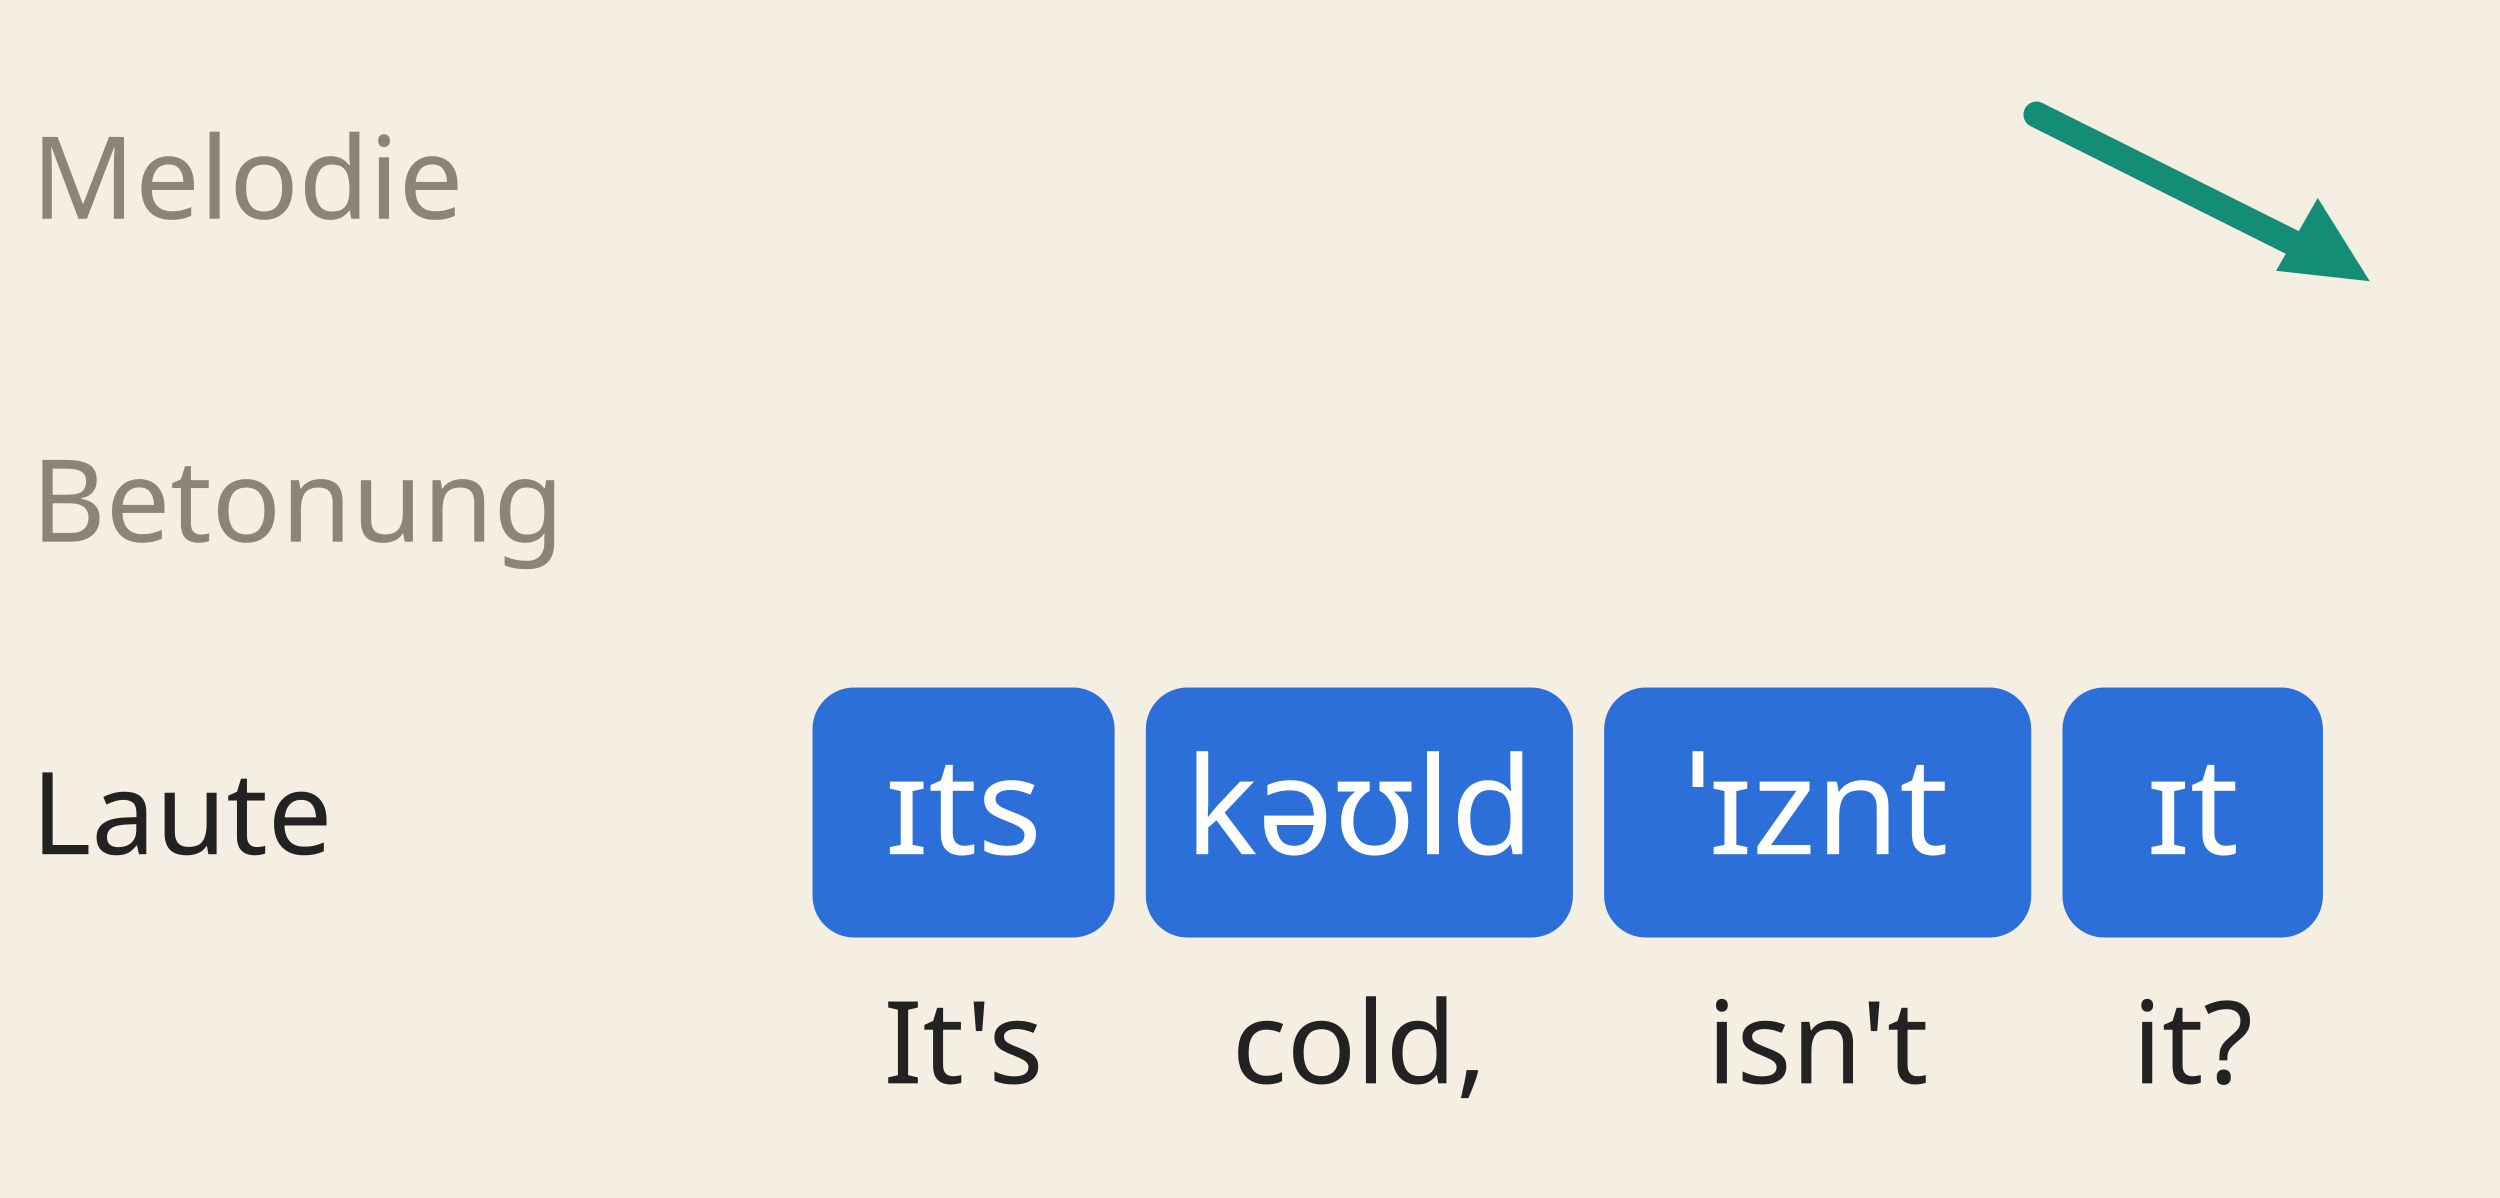
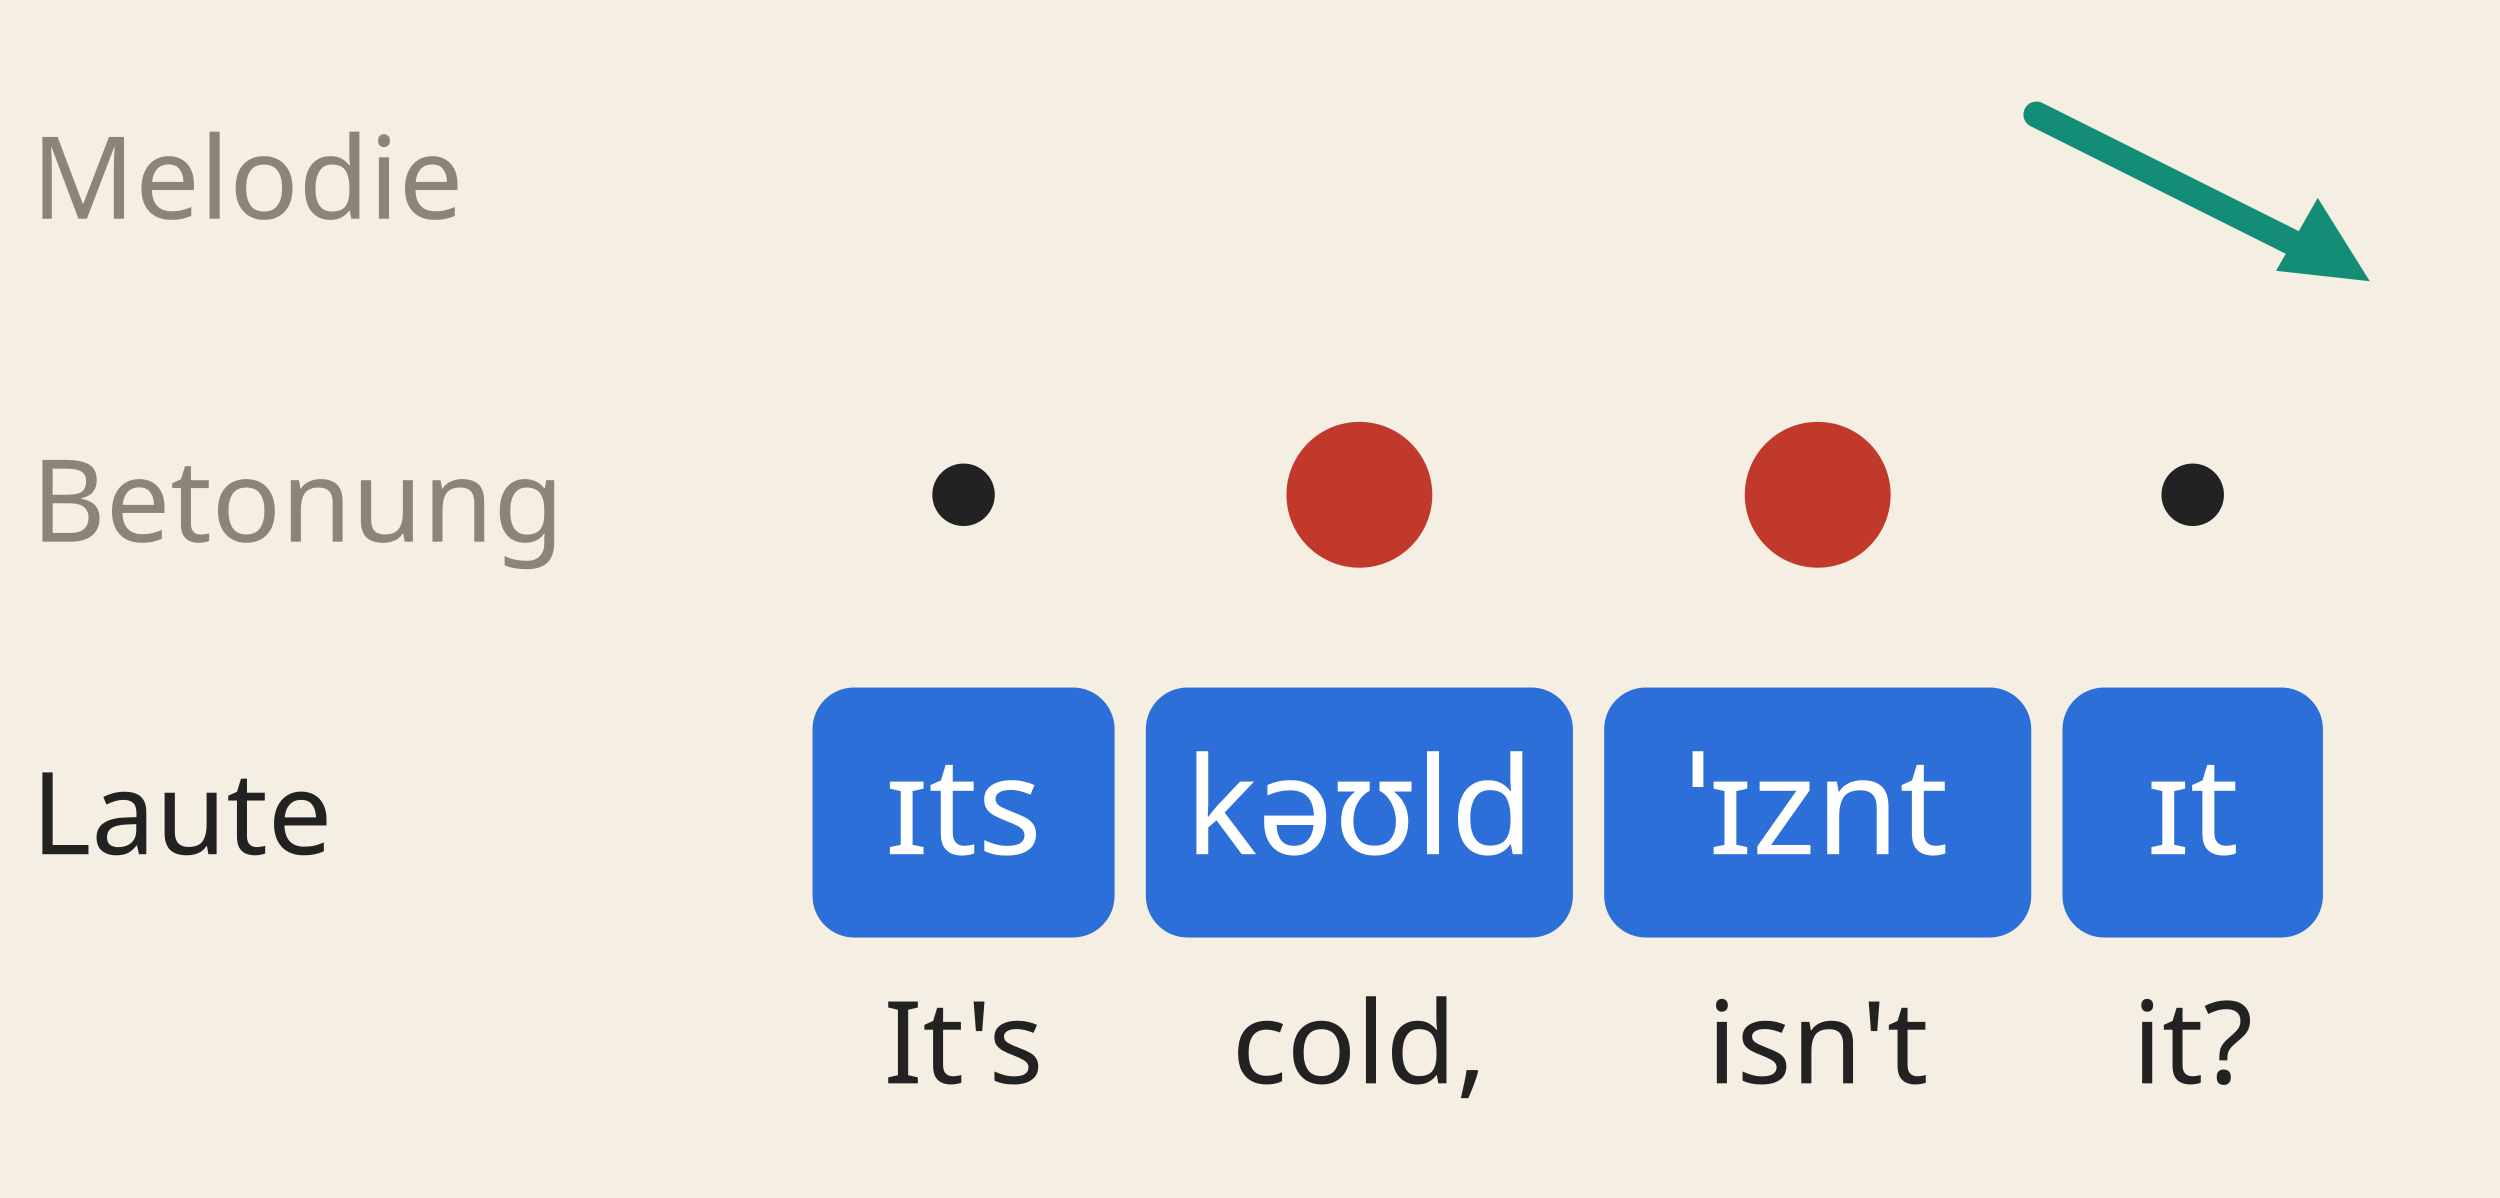
<svg xmlns="http://www.w3.org/2000/svg" viewBox="0 0 480 230" role="img">
  <rect width="480" height="230" fill="#f4efe2" />
  <text x="6" y="42" font-family="sans-serif" font-size="22" fill="#8a8577">Melodie</text>
  <text x="6" y="104" font-family="sans-serif" font-size="22" fill="#8a8577">Betonung</text>
  <text x="6" y="164" font-family="sans-serif" font-size="22" fill="#222">Laute</text>
  <rect x="156" y="132" width="58" height="48" rx="8" fill="#2c6fd8" />
  <text x="185" y="164" text-anchor="middle" font-family="sans-serif" font-size="26" fill="#fff">ɪts</text>
  <text x="185" y="208" text-anchor="middle" font-family="sans-serif" font-size="22" fill="#222">It's</text>
  <rect x="220" y="132" width="82" height="48" rx="8" fill="#2c6fd8" />
  <text x="261" y="164" text-anchor="middle" font-family="sans-serif" font-size="26" fill="#fff">kəʊld</text>
  <text x="261" y="208" text-anchor="middle" font-family="sans-serif" font-size="22" fill="#222">cold,</text>
  <rect x="308" y="132" width="82" height="48" rx="8" fill="#2c6fd8" />
  <text x="349" y="164" text-anchor="middle" font-family="sans-serif" font-size="26" fill="#fff">ˈɪznt</text>
  <text x="349" y="208" text-anchor="middle" font-family="sans-serif" font-size="22" fill="#222">isn't</text>
  <rect x="396" y="132" width="50" height="48" rx="8" fill="#2c6fd8" />
  <text x="421" y="164" text-anchor="middle" font-family="sans-serif" font-size="26" fill="#fff">ɪt</text>
  <text x="421" y="208" text-anchor="middle" font-family="sans-serif" font-size="22" fill="#222">it?</text>
+   <circle cx="185" cy="95" r="6" fill="#222" />
+   <circle cx="261" cy="95" r="14" fill="#c0392b" />
+   <circle cx="349" cy="95" r="14" fill="#c0392b" />
+   <circle cx="421" cy="95" r="6" fill="#222" />
  <path d="M391 22 L447 50" stroke="#138d75" stroke-width="5" fill="none" stroke-linecap="round" />
  <polygon points="455,54 437,52 445,38" fill="#138d75" />
</svg>
